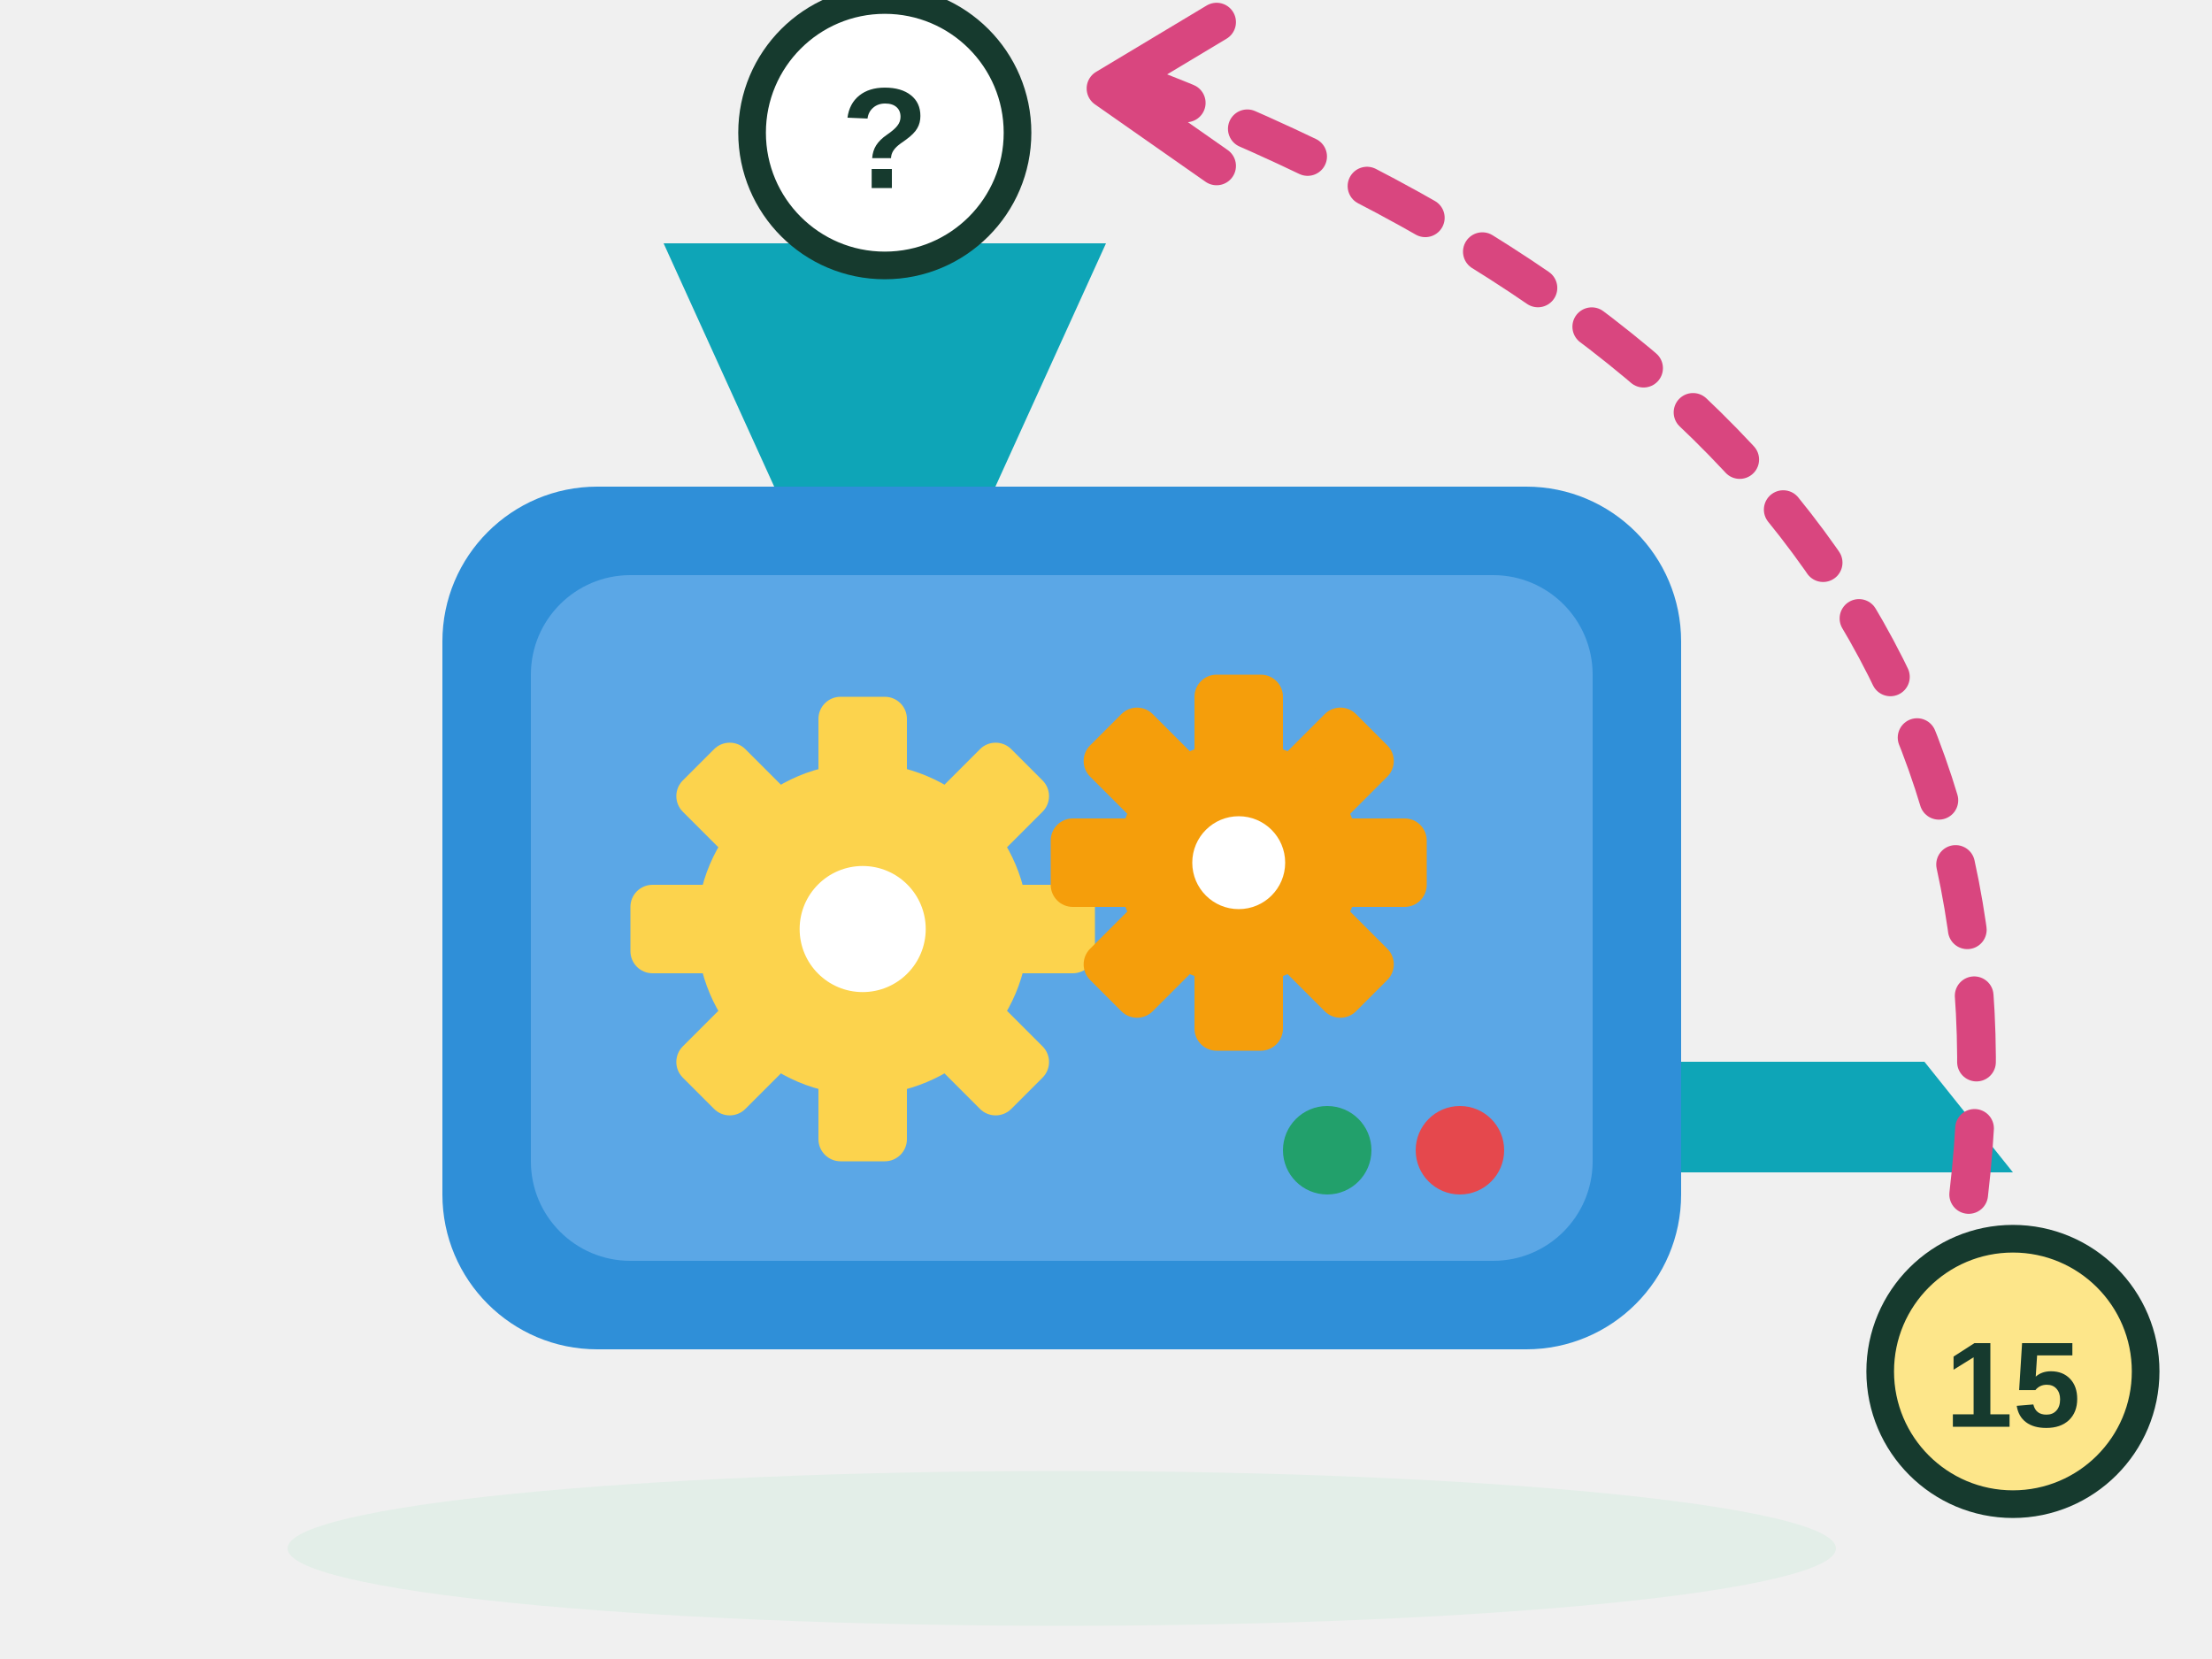
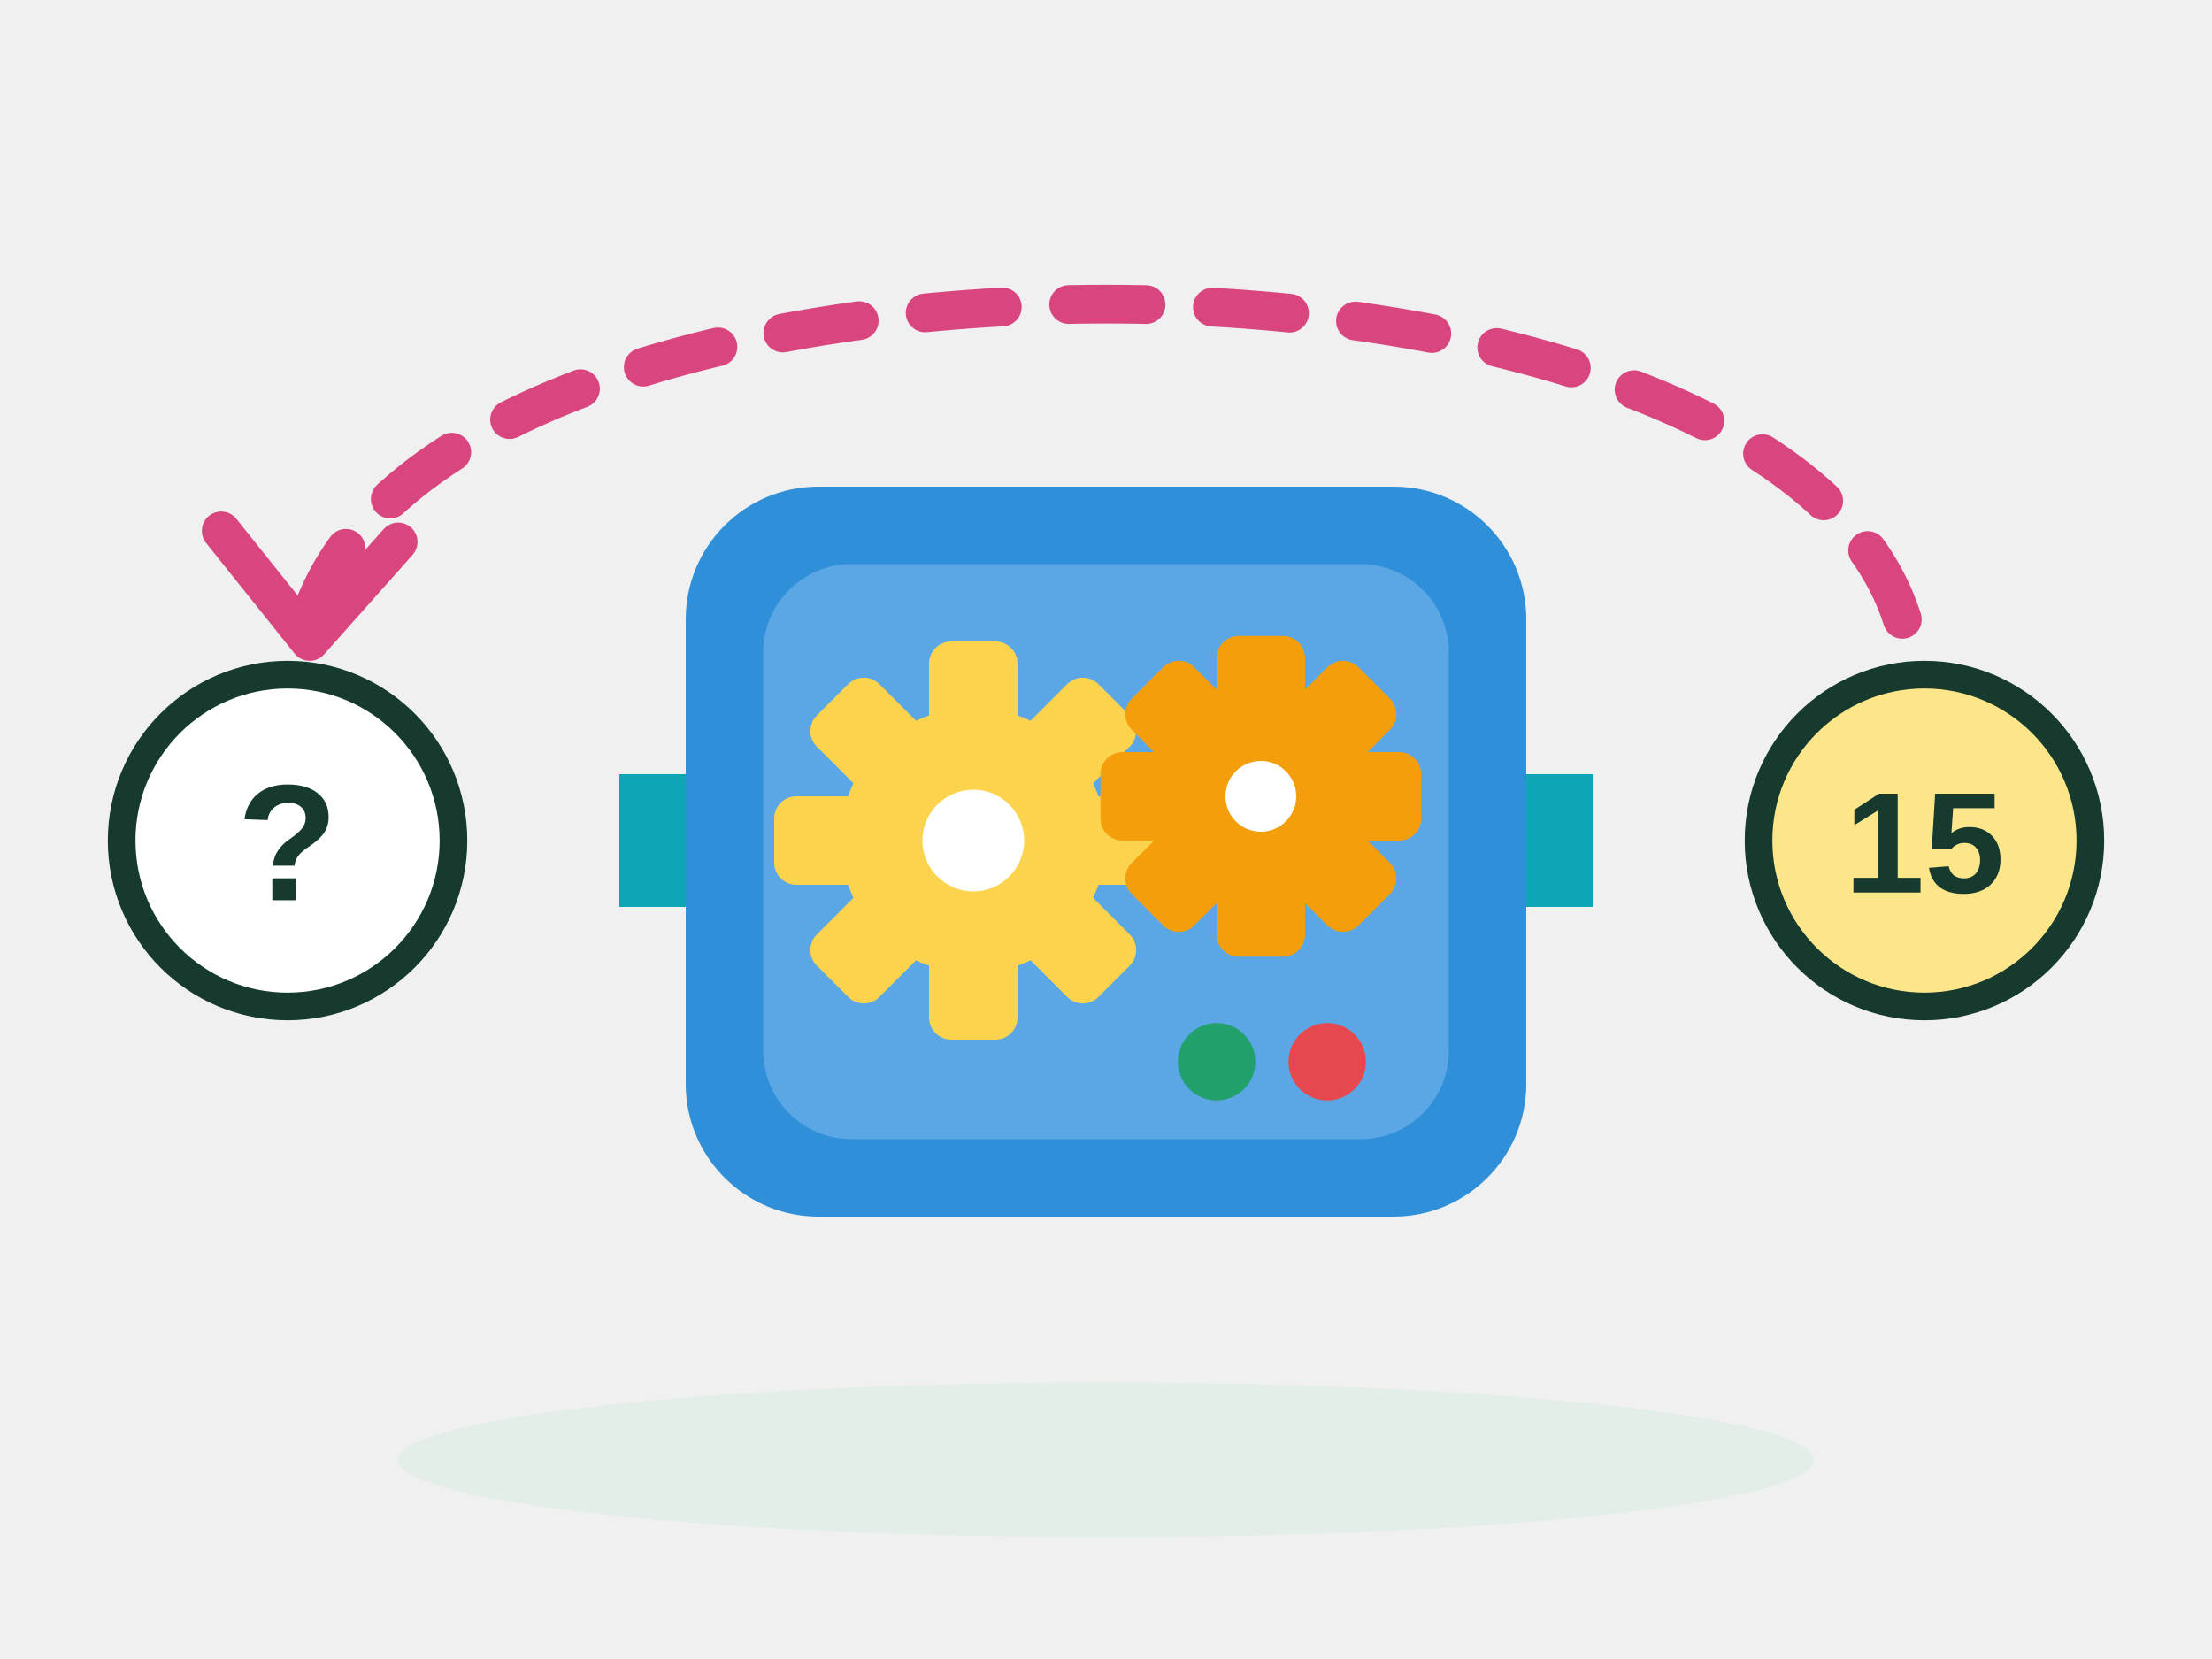
<svg xmlns="http://www.w3.org/2000/svg" viewBox="0 0 200 150">
-   <style>.g1{animation:fr 3s linear infinite}.g2{animation:f 2s linear infinite}.ny{animation:ny 1.2s linear infinite}@keyframes f{to{transform:rotate(360deg)}}@keyframes fr{to{transform:rotate(-360deg)}}@keyframes ny{to{stroke-dashoffset:24}}@media (prefers-reduced-motion:reduce){*{animation:none !important}}</style>
-   <ellipse cx="96" cy="140" rx="70" ry="7" fill="#E3EEE8" />
-   <path d="M60 22 h40 l-10 22 h-20z" fill="#0EA5B7" />
-   <rect x="40" y="44" width="112" height="78" rx="14" fill="#2F8FD8" />
-   <rect x="48" y="52" width="96" height="62" rx="9" fill="#5BA7E6" />
-   <g class="g1" style="transform-origin:78px 84px">
-     <rect x="74" y="63" width="8" height="9" rx="2" fill="#FCD34D" transform="rotate(0 78 84)" />
-     <rect x="74" y="63" width="8" height="9" rx="2" fill="#FCD34D" transform="rotate(45 78 84)" />
-     <rect x="74" y="63" width="8" height="9" rx="2" fill="#FCD34D" transform="rotate(90 78 84)" />
-     <rect x="74" y="63" width="8" height="9" rx="2" fill="#FCD34D" transform="rotate(135 78 84)" />
-     <rect x="74" y="63" width="8" height="9" rx="2" fill="#FCD34D" transform="rotate(180 78 84)" />
-     <rect x="74" y="63" width="8" height="9" rx="2" fill="#FCD34D" transform="rotate(225 78 84)" />
-     <rect x="74" y="63" width="8" height="9" rx="2" fill="#FCD34D" transform="rotate(270 78 84)" />
-     <rect x="74" y="63" width="8" height="9" rx="2" fill="#FCD34D" transform="rotate(315 78 84)" />
-     <circle cx="78" cy="84" r="15" fill="#FCD34D" />
-     <circle cx="78" cy="84" r="5.7" fill="#fff" />
+   <style>.g1{animation:fr 3s linear infinite}.g2{animation:f 2s linear infinite}.ny{animation:ny 1.2s linear infinite}@keyframes f{to{transform:rotate(360deg)}}@keyframes fr{to{transform:rotate(-360deg)}}@keyframes ny{to{stroke-dashoffset:-26}}@media (prefers-reduced-motion:reduce){*{animation:none !important}}</style>
+   <ellipse cx="100" cy="132" rx="64" ry="7" fill="#E3EEE8" />
+   <rect x="62" y="44" width="76" height="66" rx="12" fill="#2F8FD8" />
+   <rect x="69" y="51" width="62" height="52" rx="8" fill="#5BA7E6" />
+   <g class="g1" style="transform-origin:88px 76px">
+     <rect x="84" y="58" width="8" height="9" rx="2" fill="#FCD34D" transform="rotate(0 88 76)" />
+     <rect x="84" y="58" width="8" height="9" rx="2" fill="#FCD34D" transform="rotate(45 88 76)" />
+     <rect x="84" y="58" width="8" height="9" rx="2" fill="#FCD34D" transform="rotate(90 88 76)" />
+     <rect x="84" y="58" width="8" height="9" rx="2" fill="#FCD34D" transform="rotate(135 88 76)" />
+     <rect x="84" y="58" width="8" height="9" rx="2" fill="#FCD34D" transform="rotate(180 88 76)" />
+     <rect x="84" y="58" width="8" height="9" rx="2" fill="#FCD34D" transform="rotate(225 88 76)" />
+     <rect x="84" y="58" width="8" height="9" rx="2" fill="#FCD34D" transform="rotate(270 88 76)" />
+     <rect x="84" y="58" width="8" height="9" rx="2" fill="#FCD34D" transform="rotate(315 88 76)" />
+     <circle cx="88" cy="76" r="12" fill="#FCD34D" />
+     <circle cx="88" cy="76" r="4.6" fill="#fff" />
  </g>
-   <g class="g2" style="transform-origin:112px 78px">
-     <rect x="108" y="61" width="8" height="9" rx="2" fill="#F59E0B" transform="rotate(0 112 78)" />
-     <rect x="108" y="61" width="8" height="9" rx="2" fill="#F59E0B" transform="rotate(45 112 78)" />
-     <rect x="108" y="61" width="8" height="9" rx="2" fill="#F59E0B" transform="rotate(90 112 78)" />
-     <rect x="108" y="61" width="8" height="9" rx="2" fill="#F59E0B" transform="rotate(135 112 78)" />
-     <rect x="108" y="61" width="8" height="9" rx="2" fill="#F59E0B" transform="rotate(180 112 78)" />
-     <rect x="108" y="61" width="8" height="9" rx="2" fill="#F59E0B" transform="rotate(225 112 78)" />
-     <rect x="108" y="61" width="8" height="9" rx="2" fill="#F59E0B" transform="rotate(270 112 78)" />
-     <rect x="108" y="61" width="8" height="9" rx="2" fill="#F59E0B" transform="rotate(315 112 78)" />
-     <circle cx="112" cy="78" r="11" fill="#F59E0B" />
-     <circle cx="112" cy="78" r="4.2" fill="#fff" />
+   <g class="g2" style="transform-origin:114px 72px">
+     <rect x="110" y="57.5" width="8" height="9" rx="2" fill="#F59E0B" transform="rotate(0 114 72)" />
+     <rect x="110" y="57.5" width="8" height="9" rx="2" fill="#F59E0B" transform="rotate(45 114 72)" />
+     <rect x="110" y="57.5" width="8" height="9" rx="2" fill="#F59E0B" transform="rotate(90 114 72)" />
+     <rect x="110" y="57.5" width="8" height="9" rx="2" fill="#F59E0B" transform="rotate(135 114 72)" />
+     <rect x="110" y="57.5" width="8" height="9" rx="2" fill="#F59E0B" transform="rotate(180 114 72)" />
+     <rect x="110" y="57.5" width="8" height="9" rx="2" fill="#F59E0B" transform="rotate(225 114 72)" />
+     <rect x="110" y="57.5" width="8" height="9" rx="2" fill="#F59E0B" transform="rotate(270 114 72)" />
+     <rect x="110" y="57.5" width="8" height="9" rx="2" fill="#F59E0B" transform="rotate(315 114 72)" />
+     <circle cx="114" cy="72" r="8.5" fill="#F59E0B" />
+     <circle cx="114" cy="72" r="3.2" fill="#fff" />
  </g>
-   <circle cx="132" cy="104" r="4" fill="#E5484D" />
-   <circle cx="120" cy="104" r="4" fill="#22A06B" />
-   <path d="M152 96 h22 l8 10 h-30z" fill="#0EA5B7" />
-   <g class="be">
-     <circle cx="80" cy="12" r="12" fill="#fff" stroke="#163A2E" stroke-width="2.5" />
-     <text x="80" y="17" text-anchor="middle" font-family="Arial,Helvetica,sans-serif" font-weight="700" font-size="13" fill="#163A2E">?</text>
-   </g>
-   <g class="ki">
-     <circle cx="182" cy="124" r="12" fill="#FDE68A" stroke="#163A2E" stroke-width="2.5" />
-     <text x="182" y="129" text-anchor="middle" font-family="Arial,Helvetica,sans-serif" font-weight="700" font-size="11" fill="#163A2E">15</text>
-   </g>
-   <path class="ny" d="M178 108 Q186 40 104 8" fill="none" stroke="#D9467F" stroke-width="3.5" stroke-dasharray="6 6" stroke-linecap="round" />
-   <path d="M110 2 L100 8 L110 15" fill="none" stroke="#D9467F" stroke-width="3.5" stroke-linecap="round" stroke-linejoin="round" />
+   <circle cx="120" cy="96" r="3.5" fill="#E5484D" />
+   <circle cx="110" cy="96" r="3.5" fill="#22A06B" />
+   <path d="M62 70 h-6 v12 h6z M138 70 h6 v12 h-6z" fill="#0EA5B7" />
+   <path class="ny" d="M172 56 C160 18 40 18 28 56" fill="none" stroke="#D9467F" stroke-width="3.5" stroke-dasharray="7 6" stroke-linecap="round" />
+   <path d="M20 48 L28 58 L36 49" fill="none" stroke="#D9467F" stroke-width="3.5" stroke-linecap="round" stroke-linejoin="round" />
+   <circle cx="26" cy="76" r="15" fill="#fff" stroke="#163A2E" stroke-width="2.5" />
+   <text x="26" y="81.4" font-family="Arial,Helvetica,sans-serif" font-weight="700" text-anchor="middle" font-size="15" fill="#163A2E">?</text>
+   <circle cx="174" cy="76" r="15" fill="#FDE68A" stroke="#163A2E" stroke-width="2.5" />
+   <text x="174" y="80.7" font-family="Arial,Helvetica,sans-serif" font-weight="700" text-anchor="middle" font-size="13" fill="#163A2E">15</text>
</svg>
